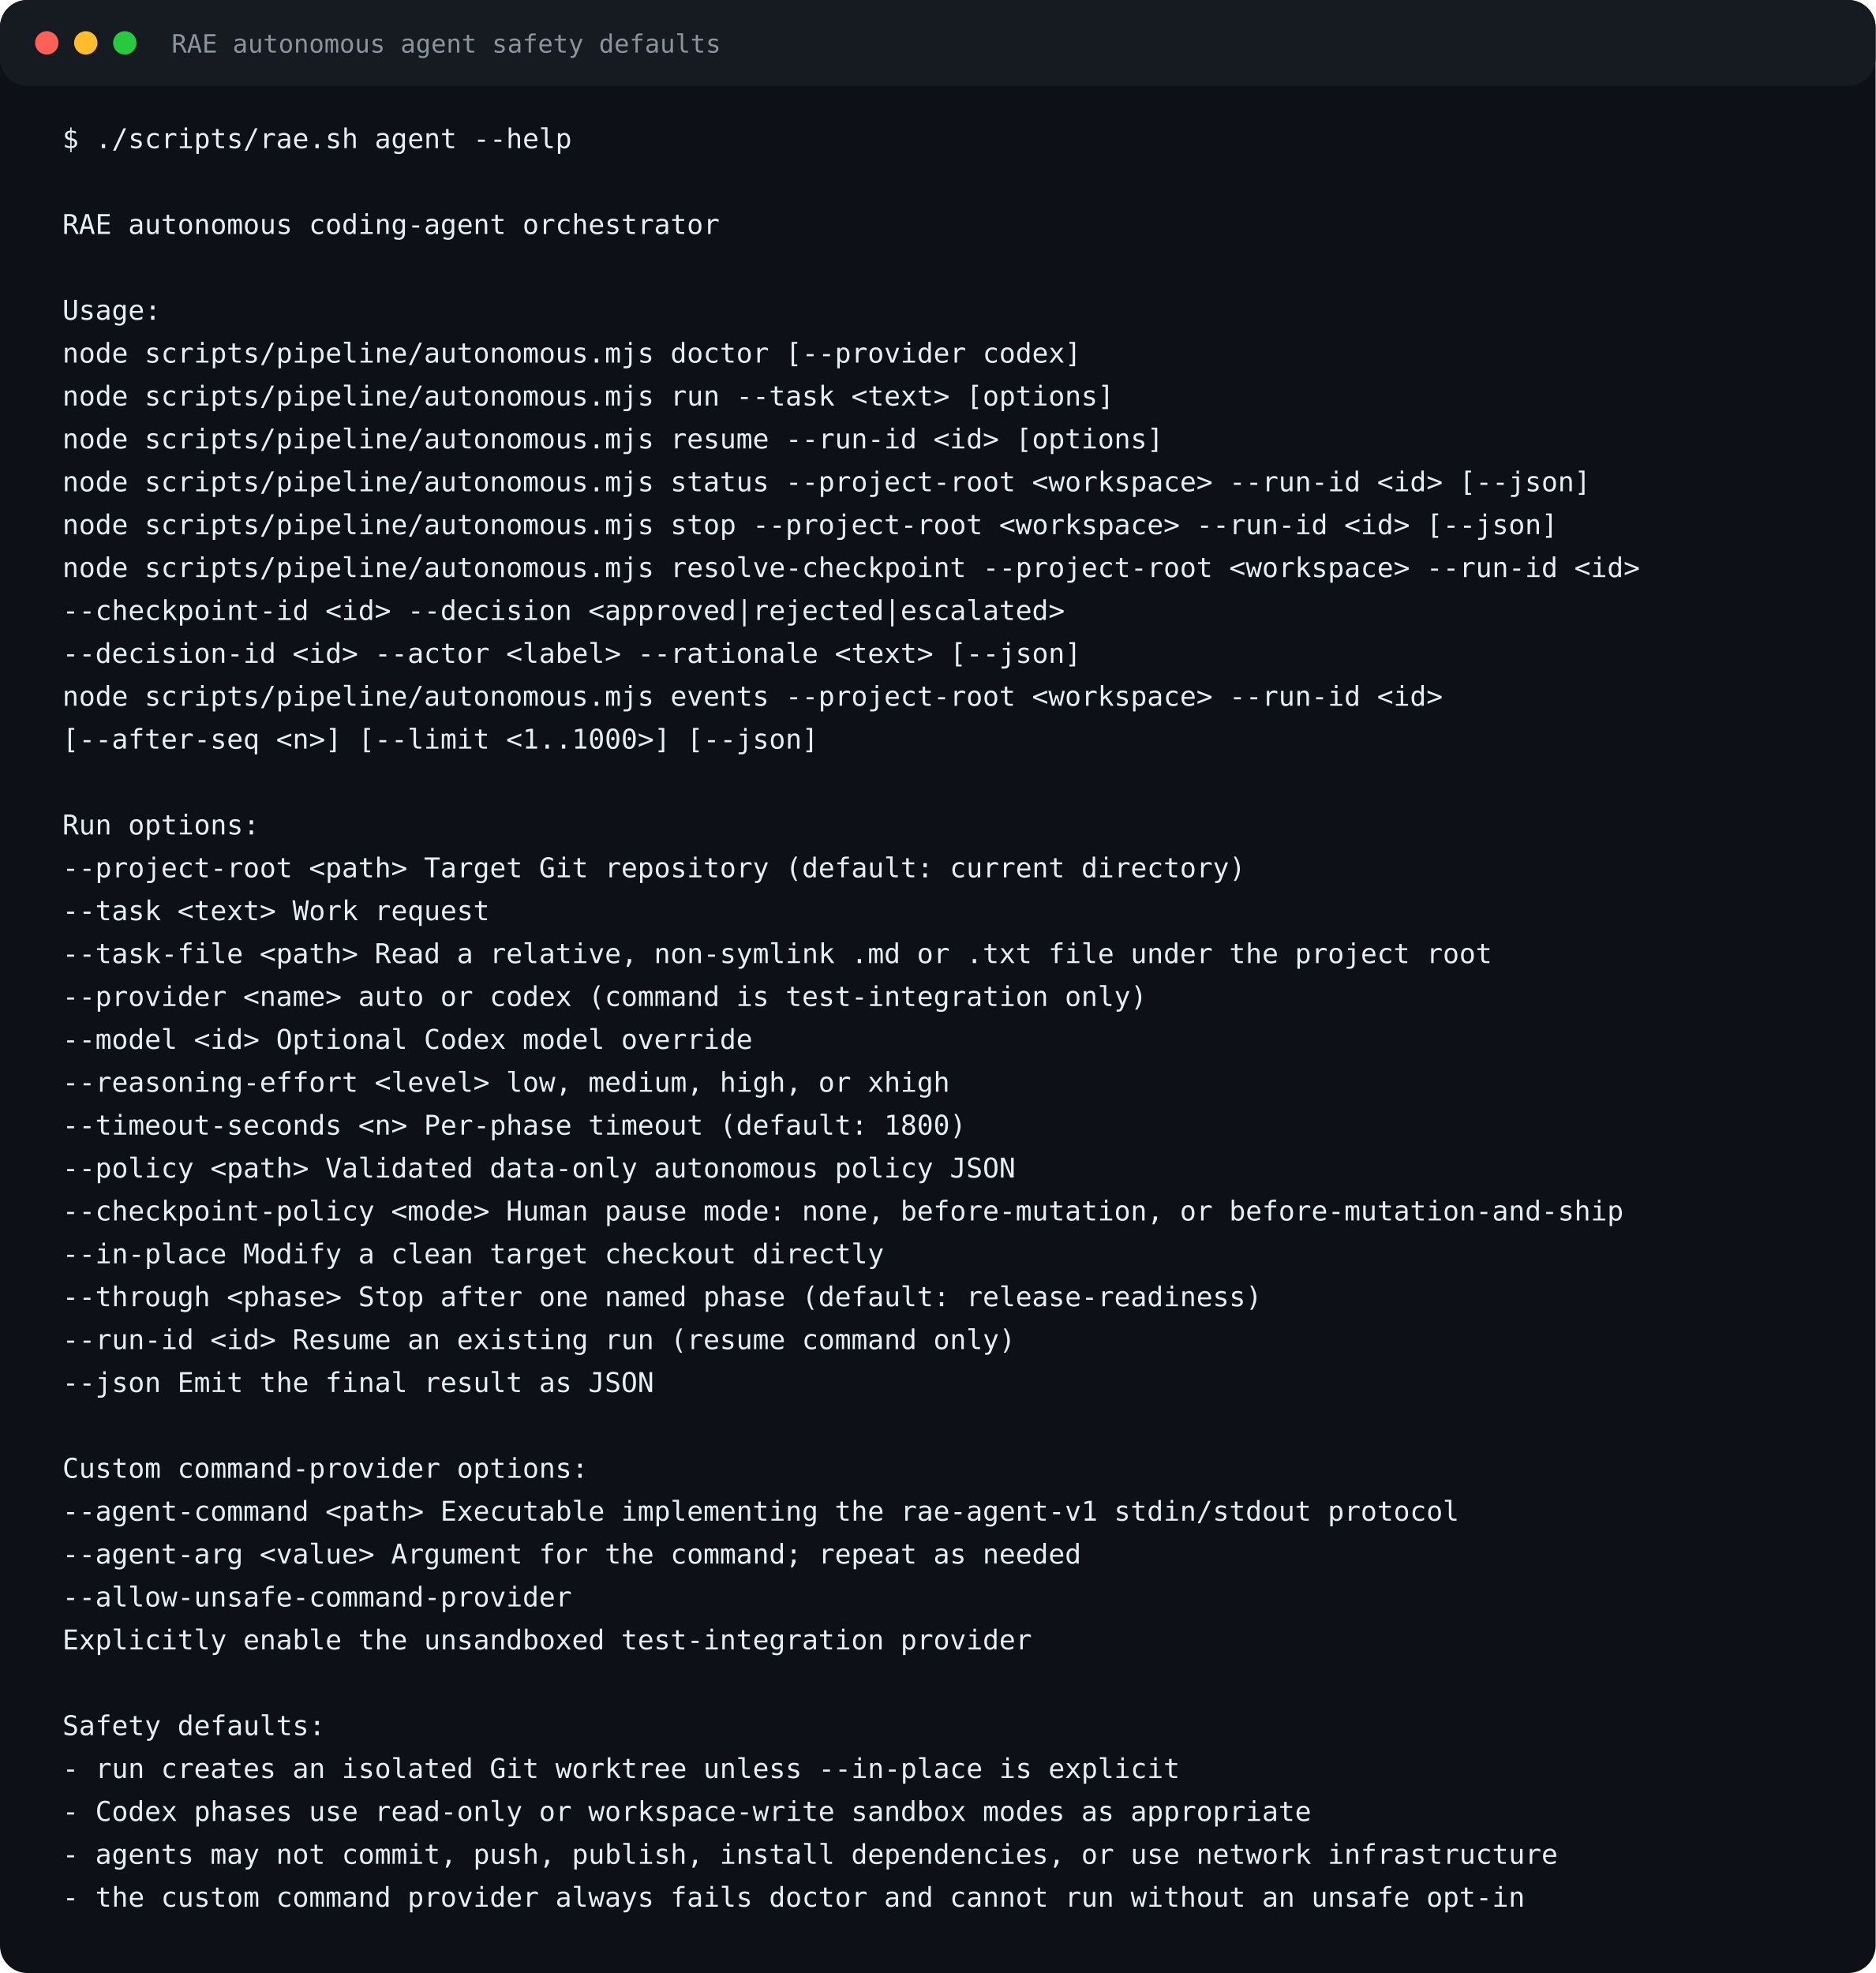
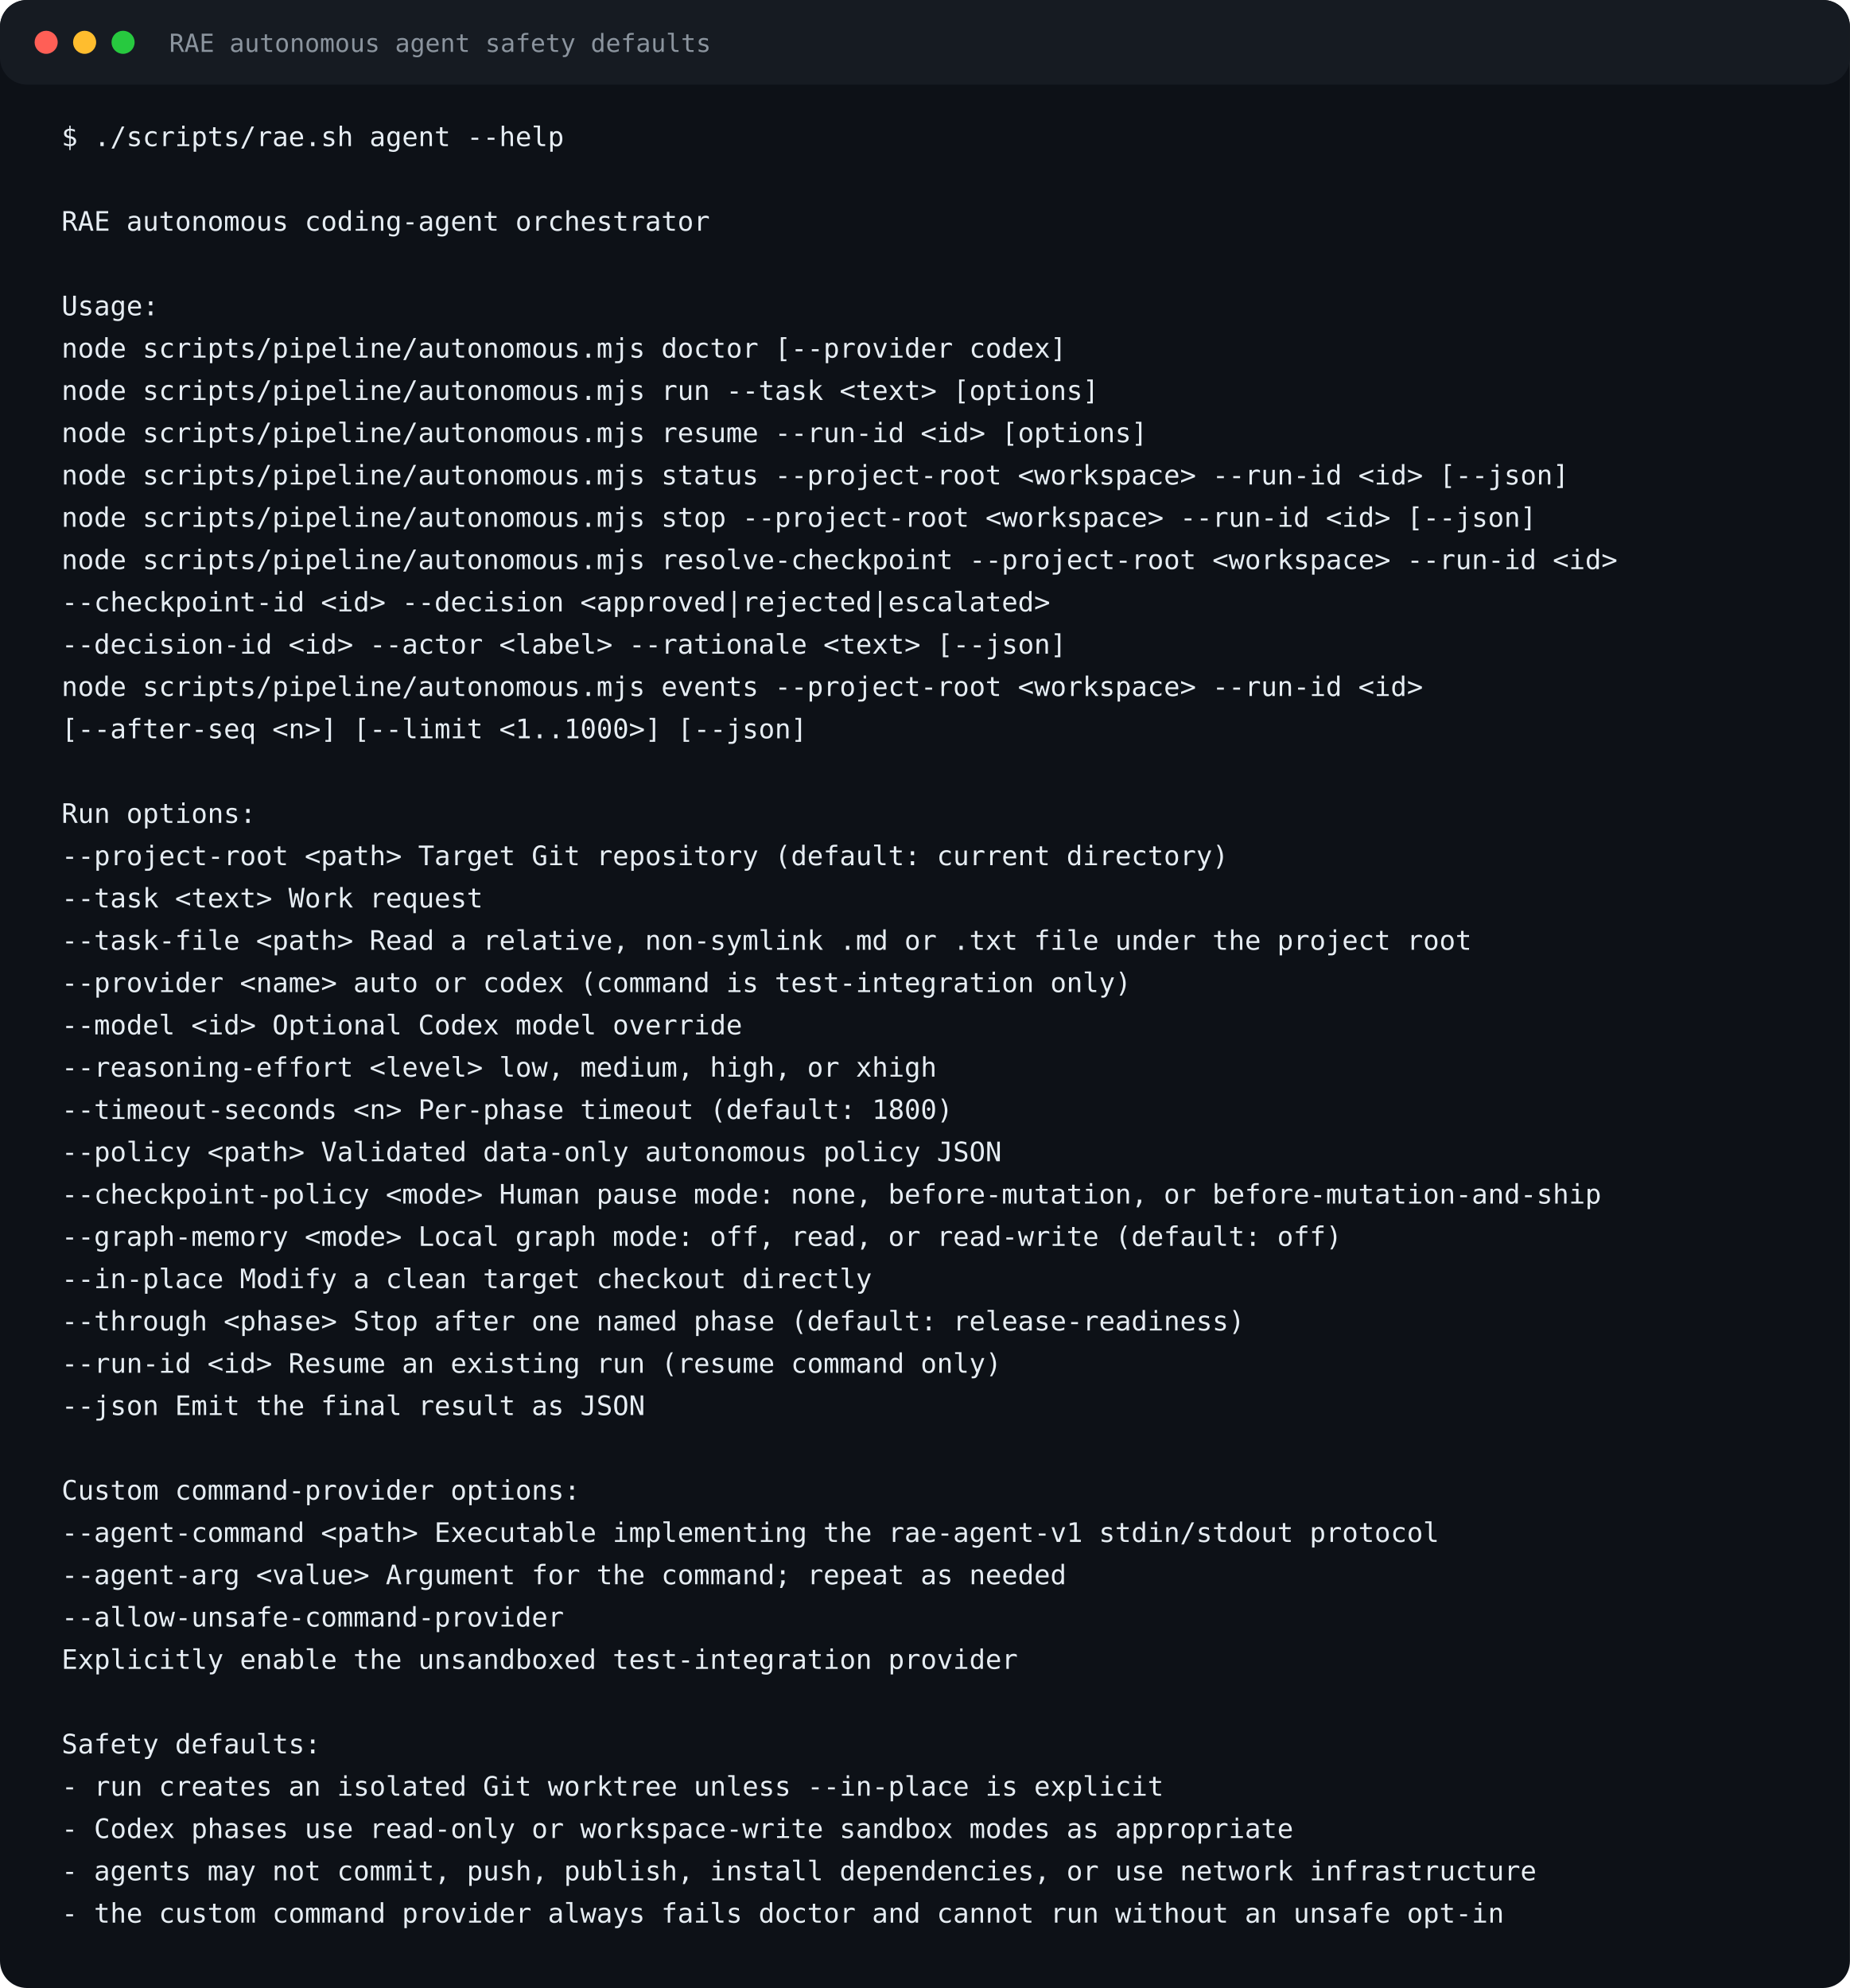
- <svg xmlns="http://www.w3.org/2000/svg" width="962" height="1012" viewBox="0 0 962 1012" role="img" aria-labelledby="title description">
+ <svg xmlns="http://www.w3.org/2000/svg" width="962" height="1034" viewBox="0 0 962 1034" role="img" aria-labelledby="title description">
  <style>
    .line { fill: #e6edf3; font: 14px ui-monospace, SFMono-Regular, Menlo, Consolas, monospace; }
    .chrome { fill: #8b949e; font: 13px ui-monospace, SFMono-Regular, Menlo, Consolas, monospace; }
  </style>
-   <rect width="962" height="1012" rx="14" fill="#0d1117" />
+   <rect width="962" height="1034" rx="14" fill="#0d1117" />
  <rect width="962" height="44" rx="14" fill="#161b22" />
  <circle cx="24" cy="22" r="6" fill="#ff5f56" />
  <circle cx="44" cy="22" r="6" fill="#ffbd2e" />
  <circle cx="64" cy="22" r="6" fill="#27c93f" />
  <text x="88" y="27" class="chrome">RAE autonomous agent safety defaults</text>
  <text x="32" y="76" class="line">$ ./scripts/rae.sh agent --help</text>
  <text x="32" y="98" class="line" />
  <text x="32" y="120" class="line">RAE autonomous coding-agent orchestrator</text>
  <text x="32" y="142" class="line" />
  <text x="32" y="164" class="line">Usage:</text>
  <text x="32" y="186" class="line">  node scripts/pipeline/autonomous.mjs doctor [--provider codex]</text>
  <text x="32" y="208" class="line">  node scripts/pipeline/autonomous.mjs run --task &lt;text&gt; [options]</text>
  <text x="32" y="230" class="line">  node scripts/pipeline/autonomous.mjs resume --run-id &lt;id&gt; [options]</text>
  <text x="32" y="252" class="line">  node scripts/pipeline/autonomous.mjs status --project-root &lt;workspace&gt; --run-id &lt;id&gt; [--json]</text>
  <text x="32" y="274" class="line">  node scripts/pipeline/autonomous.mjs stop --project-root &lt;workspace&gt; --run-id &lt;id&gt; [--json]</text>
  <text x="32" y="296" class="line">  node scripts/pipeline/autonomous.mjs resolve-checkpoint --project-root &lt;workspace&gt; --run-id &lt;id&gt;</text>
  <text x="32" y="318" class="line">    --checkpoint-id &lt;id&gt; --decision &lt;approved|rejected|escalated&gt;</text>
  <text x="32" y="340" class="line">    --decision-id &lt;id&gt; --actor &lt;label&gt; --rationale &lt;text&gt; [--json]</text>
  <text x="32" y="362" class="line">  node scripts/pipeline/autonomous.mjs events --project-root &lt;workspace&gt; --run-id &lt;id&gt;</text>
  <text x="32" y="384" class="line">    [--after-seq &lt;n&gt;] [--limit &lt;1..1000&gt;] [--json]</text>
  <text x="32" y="406" class="line" />
  <text x="32" y="428" class="line">Run options:</text>
  <text x="32" y="450" class="line">  --project-root &lt;path&gt;       Target Git repository (default: current directory)</text>
  <text x="32" y="472" class="line">  --task &lt;text&gt;               Work request</text>
  <text x="32" y="494" class="line">  --task-file &lt;path&gt;          Read a relative, non-symlink .md or .txt file under the project root</text>
  <text x="32" y="516" class="line">  --provider &lt;name&gt;           auto or codex (command is test-integration only)</text>
  <text x="32" y="538" class="line">  --model &lt;id&gt;                Optional Codex model override</text>
  <text x="32" y="560" class="line">  --reasoning-effort &lt;level&gt;  low, medium, high, or xhigh</text>
  <text x="32" y="582" class="line">  --timeout-seconds &lt;n&gt;       Per-phase timeout (default: 1800)</text>
  <text x="32" y="604" class="line">  --policy &lt;path&gt;             Validated data-only autonomous policy JSON</text>
  <text x="32" y="626" class="line">  --checkpoint-policy &lt;mode&gt; Human pause mode: none, before-mutation, or before-mutation-and-ship</text>
-   <text x="32" y="648" class="line">  --in-place                  Modify a clean target checkout directly</text>
-   <text x="32" y="670" class="line">  --through &lt;phase&gt;           Stop after one named phase (default: release-readiness)</text>
-   <text x="32" y="692" class="line">  --run-id &lt;id&gt;               Resume an existing run (resume command only)</text>
-   <text x="32" y="714" class="line">  --json                      Emit the final result as JSON</text>
-   <text x="32" y="736" class="line" />
-   <text x="32" y="758" class="line">Custom command-provider options:</text>
-   <text x="32" y="780" class="line">  --agent-command &lt;path&gt;      Executable implementing the rae-agent-v1 stdin/stdout protocol</text>
-   <text x="32" y="802" class="line">  --agent-arg &lt;value&gt;         Argument for the command; repeat as needed</text>
-   <text x="32" y="824" class="line">  --allow-unsafe-command-provider</text>
-   <text x="32" y="846" class="line">                              Explicitly enable the unsandboxed test-integration provider</text>
-   <text x="32" y="868" class="line" />
-   <text x="32" y="890" class="line">Safety defaults:</text>
-   <text x="32" y="912" class="line">  - run creates an isolated Git worktree unless --in-place is explicit</text>
-   <text x="32" y="934" class="line">  - Codex phases use read-only or workspace-write sandbox modes as appropriate</text>
-   <text x="32" y="956" class="line">  - agents may not commit, push, publish, install dependencies, or use network infrastructure</text>
-   <text x="32" y="978" class="line">  - the custom command provider always fails doctor and cannot run without an unsafe opt-in</text>
+   <text x="32" y="648" class="line">  --graph-memory &lt;mode&gt;      Local graph mode: off, read, or read-write (default: off)</text>
+   <text x="32" y="670" class="line">  --in-place                  Modify a clean target checkout directly</text>
+   <text x="32" y="692" class="line">  --through &lt;phase&gt;           Stop after one named phase (default: release-readiness)</text>
+   <text x="32" y="714" class="line">  --run-id &lt;id&gt;               Resume an existing run (resume command only)</text>
+   <text x="32" y="736" class="line">  --json                      Emit the final result as JSON</text>
+   <text x="32" y="758" class="line" />
+   <text x="32" y="780" class="line">Custom command-provider options:</text>
+   <text x="32" y="802" class="line">  --agent-command &lt;path&gt;      Executable implementing the rae-agent-v1 stdin/stdout protocol</text>
+   <text x="32" y="824" class="line">  --agent-arg &lt;value&gt;         Argument for the command; repeat as needed</text>
+   <text x="32" y="846" class="line">  --allow-unsafe-command-provider</text>
+   <text x="32" y="868" class="line">                              Explicitly enable the unsandboxed test-integration provider</text>
+   <text x="32" y="890" class="line" />
+   <text x="32" y="912" class="line">Safety defaults:</text>
+   <text x="32" y="934" class="line">  - run creates an isolated Git worktree unless --in-place is explicit</text>
+   <text x="32" y="956" class="line">  - Codex phases use read-only or workspace-write sandbox modes as appropriate</text>
+   <text x="32" y="978" class="line">  - agents may not commit, push, publish, install dependencies, or use network infrastructure</text>
+   <text x="32" y="1000" class="line">  - the custom command provider always fails doctor and cannot run without an unsafe opt-in</text>
</svg>
